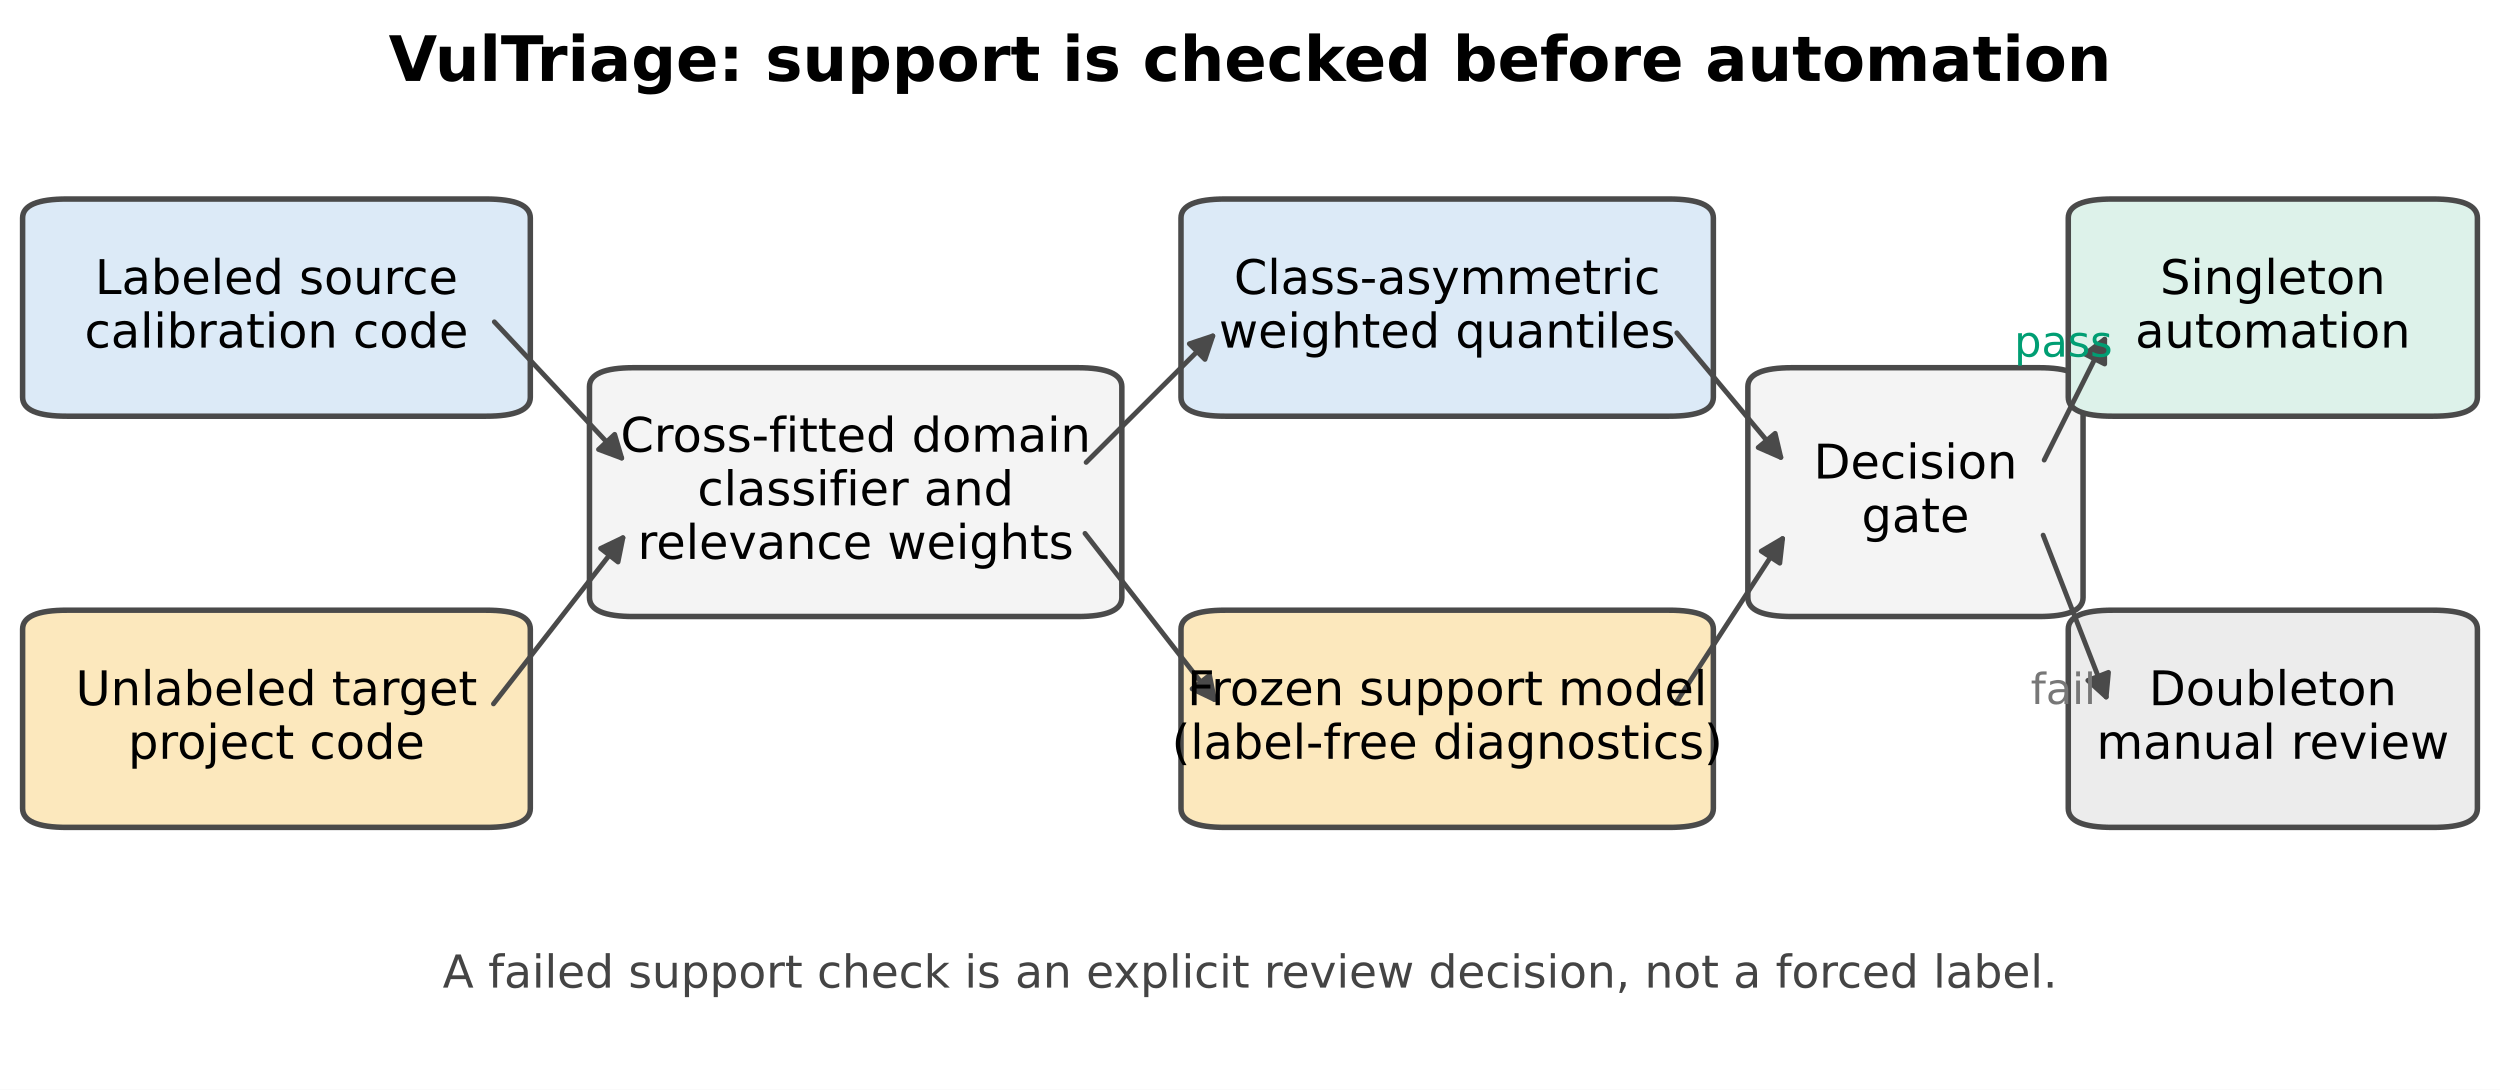
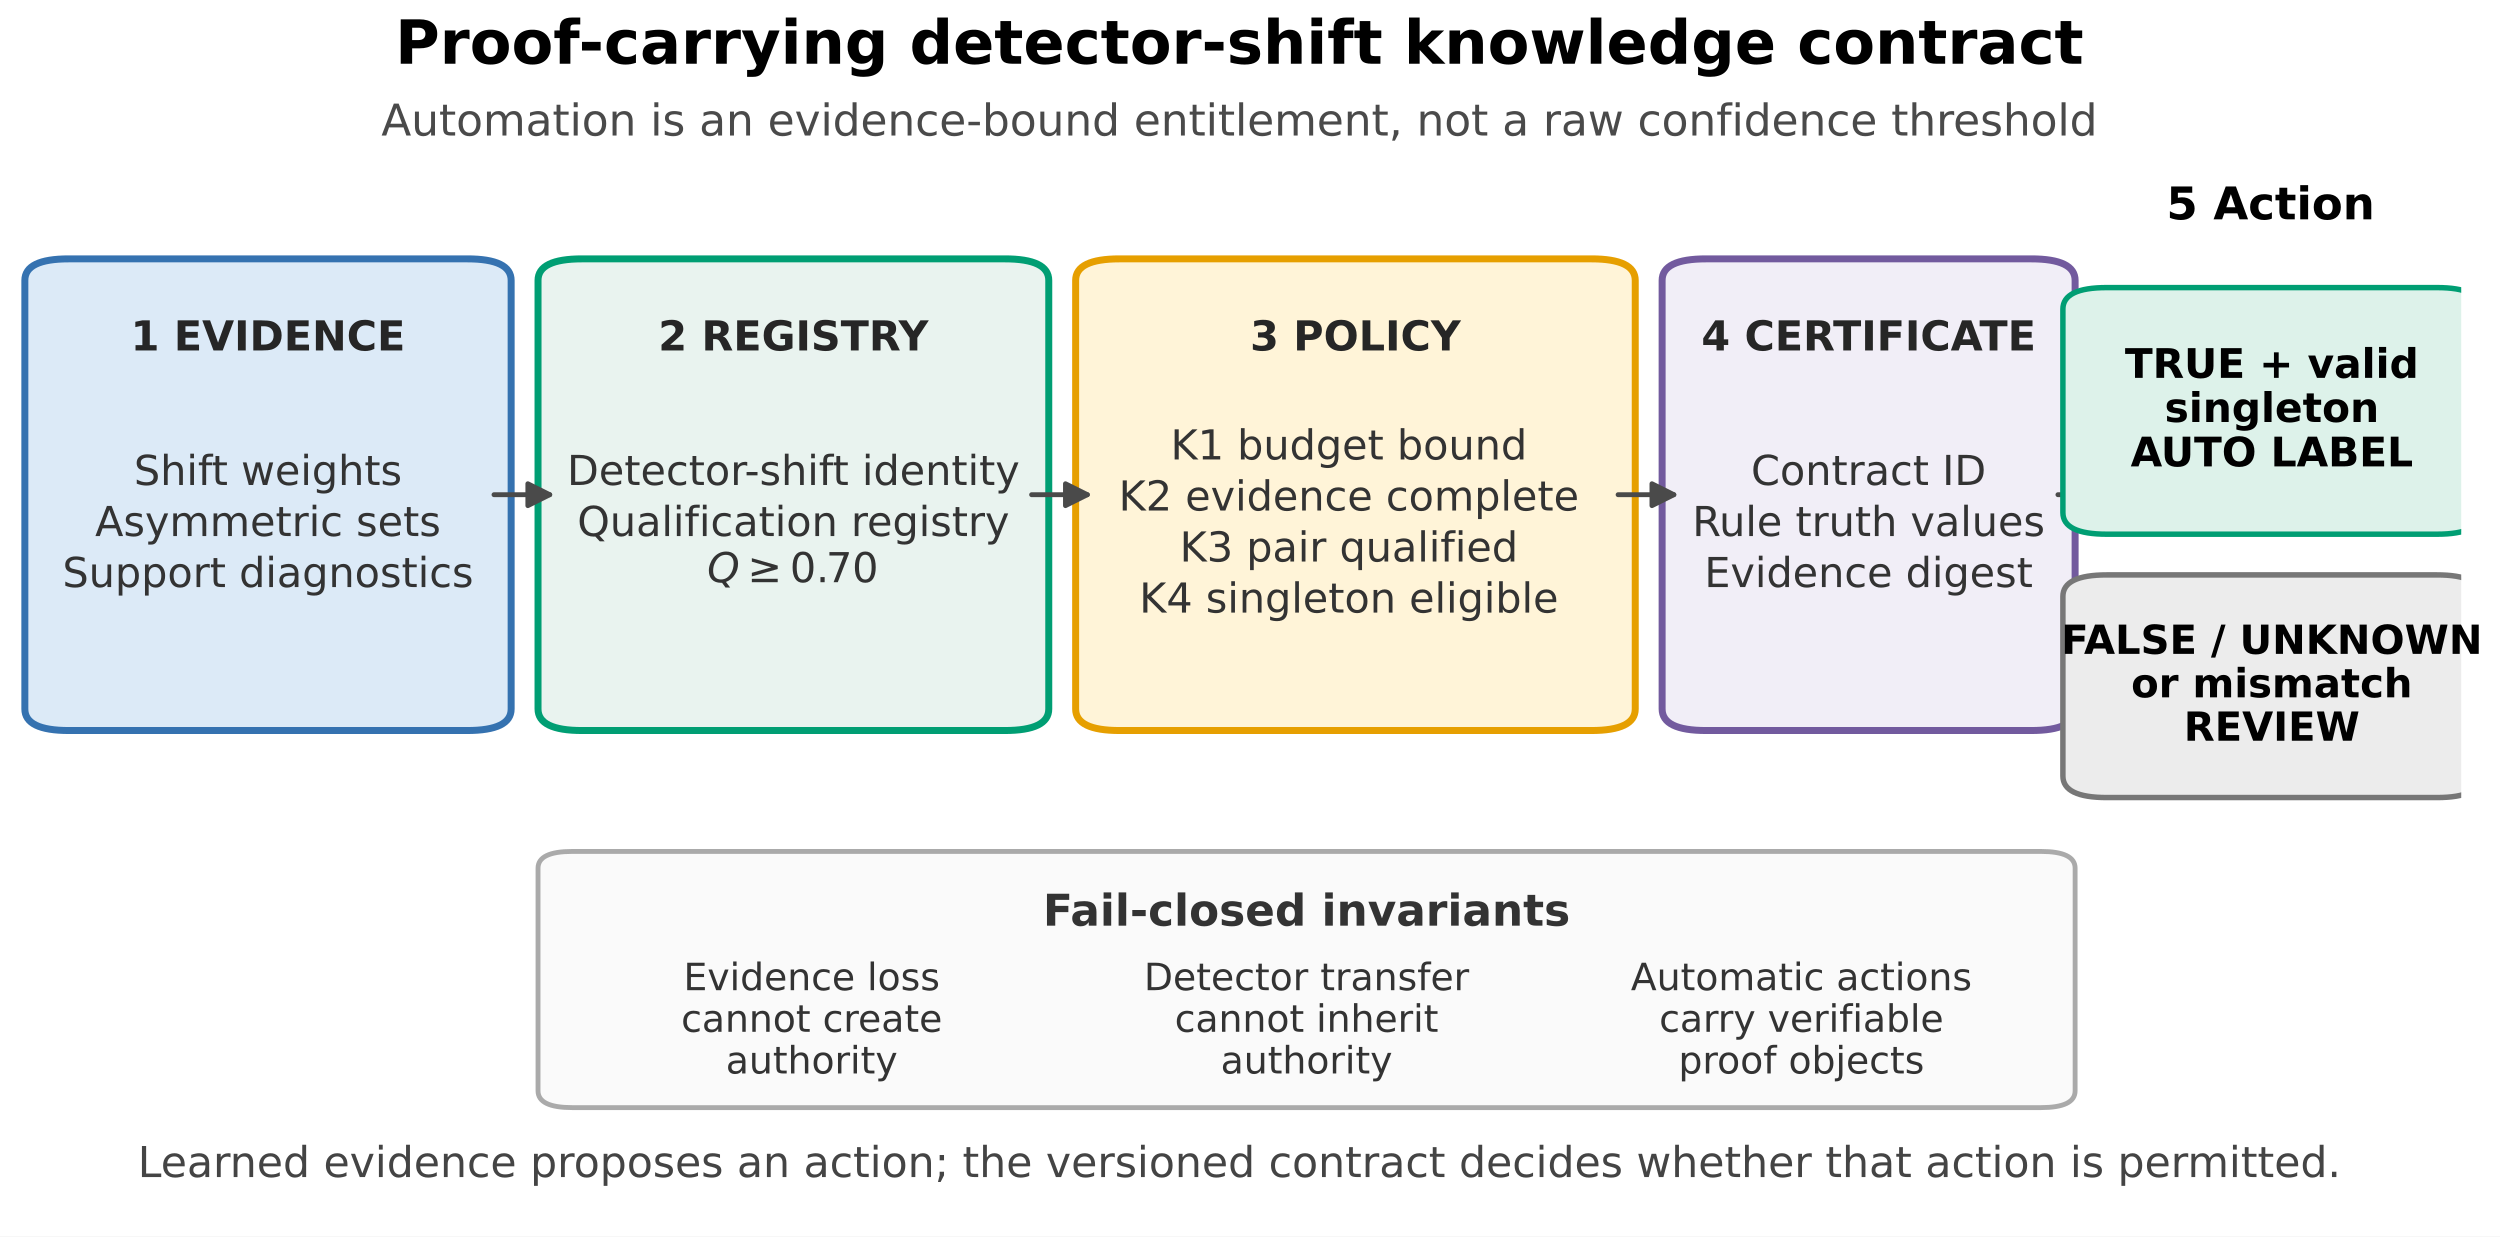
- <svg xmlns="http://www.w3.org/2000/svg" width="407.52pt" height="177.624pt" viewBox="0 0 407.52 177.624" version="1.1">
+ <svg xmlns="http://www.w3.org/2000/svg" width="411.016pt" height="203.282pt" viewBox="0 0 411.016 203.282" version="1.1">
  <defs>
    <style type="text/css">*{stroke-linejoin: round; stroke-linecap: butt}</style>
  </defs>
  <g id="figure_1">
    <g id="patch_1">
-       <path d="M 0 177.624  L 407.52 177.624  L 407.52 0  L 0 0  z " style="fill: #ffffff" />
+       <path d="M 0 203.282  L 411.016 203.282  L 411.016 0  L 0 0  z " style="fill: #ffffff" />
    </g>
    <g id="axes_1">
      <g id="patch_2">
-         <path d="M 10.915 67.845  L 79.214 67.845  Q 86.446 67.845 86.446 64.751  L 86.446 35.534  Q 86.446 32.441 79.214 32.441  L 10.915 32.441  Q 3.684 32.441 3.684 35.534  L 3.684 64.751  Q 3.684 67.845 10.915 67.845  z " clip-path="url(#pda07601844)" style="fill: #dceaf7; stroke: #4a4a4a; stroke-width: 0.9; stroke-linejoin: miter" />
+         <path d="M 11.317 120.103  L 76.804 120.103  Q 84.036 120.103 84.036 116.56  L 84.036 46.101  Q 84.036 42.559 76.804 42.559  L 11.317 42.559  Q 4.085 42.559 4.085 46.101  L 4.085 116.56  Q 4.085 120.103 11.317 120.103  z " clip-path="url(#pa43240dd46)" style="fill: #dceaf7; stroke: #3572b0; stroke-width: 1.15; stroke-linejoin: miter" />
      </g>
      <g id="patch_3">
-         <path d="M 10.915 134.872  L 79.214 134.872  Q 86.446 134.872 86.446 131.778  L 86.446 102.561  Q 86.446 99.468 79.214 99.468  L 10.915 99.468  Q 3.684 99.468 3.684 102.561  L 3.684 131.778  Q 3.684 134.872 10.915 134.872  z " clip-path="url(#pda07601844)" style="fill: #fce8bd; stroke: #4a4a4a; stroke-width: 0.9; stroke-linejoin: miter" />
+         <path d="M 95.687 120.103  L 165.191 120.103  Q 172.423 120.103 172.423 116.56  L 172.423 46.101  Q 172.423 42.559 165.191 42.559  L 95.687 42.559  Q 88.455 42.559 88.455 46.101  L 88.455 116.56  Q 88.455 120.103 95.687 120.103  z " clip-path="url(#pa43240dd46)" style="fill: #e9f3ef; stroke: #009e73; stroke-width: 1.15; stroke-linejoin: miter" />
      </g>
      <g id="patch_4">
-         <path d="M 103.32 100.499  L 175.637 100.499  Q 182.868 100.499 182.868 97.405  L 182.868 63.032  Q 182.868 59.939 175.637 59.939  L 103.32 59.939  Q 96.088 59.939 96.088 63.032  L 96.088 97.405  Q 96.088 100.499 103.32 100.499  z " clip-path="url(#pda07601844)" style="fill: #f4f4f4; stroke: #4a4a4a; stroke-width: 0.9; stroke-linejoin: miter" />
+         <path d="M 184.074 120.103  L 261.613 120.103  Q 268.845 120.103 268.845 116.56  L 268.845 46.101  Q 268.845 42.559 261.613 42.559  L 184.074 42.559  Q 176.842 42.559 176.842 46.101  L 176.842 116.56  Q 176.842 120.103 184.074 120.103  z " clip-path="url(#pa43240dd46)" style="fill: #fff4d8; stroke: #e69f00; stroke-width: 1.15; stroke-linejoin: miter" />
      </g>
      <g id="patch_5">
-         <path d="M 199.742 67.845  L 272.059 67.845  Q 279.291 67.845 279.291 64.751  L 279.291 35.534  Q 279.291 32.441 272.059 32.441  L 199.742 32.441  Q 192.511 32.441 192.511 35.534  L 192.511 64.751  Q 192.511 67.845 199.742 67.845  z " clip-path="url(#pda07601844)" style="fill: #dceaf7; stroke: #4a4a4a; stroke-width: 0.9; stroke-linejoin: miter" />
+         <path d="M 280.496 120.103  L 333.93 120.103  Q 341.162 120.103 341.162 116.56  L 341.162 46.101  Q 341.162 42.559 333.93 42.559  L 280.496 42.559  Q 273.264 42.559 273.264 46.101  L 273.264 116.56  Q 273.264 120.103 280.496 120.103  z " clip-path="url(#pa43240dd46)" style="fill: #f1eef7; stroke: #725a9e; stroke-width: 1.15; stroke-linejoin: miter" />
      </g>
      <g id="patch_6">
-         <path d="M 199.742 134.872  L 272.059 134.872  Q 279.291 134.872 279.291 131.778  L 279.291 102.561  Q 279.291 99.468 272.059 99.468  L 199.742 99.468  Q 192.511 99.468 192.511 102.561  L 192.511 131.778  Q 192.511 134.872 199.742 134.872  z " clip-path="url(#pda07601844)" style="fill: #fce8bd; stroke: #4a4a4a; stroke-width: 0.9; stroke-linejoin: miter" />
+         <path d="M 81.216 81.331  Q 86.246 81.331 90.382 81.331  " clip-path="url(#pa43240dd46)" style="fill: none; stroke: #4a4a4a; stroke-width: 0.8; stroke-linecap: round" />
+         <path d="M 86.782 79.531  L 90.382 81.331  L 86.782 83.131  z " clip-path="url(#pa43240dd46)" style="fill: #4a4a4a; stroke: #4a4a4a; stroke-width: 0.8; stroke-linecap: round" />
      </g>
      <g id="patch_7">
-         <path d="M 292.147 100.499  L 332.323 100.499  Q 339.555 100.499 339.555 97.405  L 339.555 63.032  Q 339.555 59.939 332.323 59.939  L 292.147 59.939  Q 284.916 59.939 284.916 63.032  L 284.916 97.405  Q 284.916 100.499 292.147 100.499  z " clip-path="url(#pda07601844)" style="fill: #f4f4f4; stroke: #4a4a4a; stroke-width: 0.9; stroke-linejoin: miter" />
+         <path d="M 169.603 81.331  Q 174.634 81.331 178.77 81.331  " clip-path="url(#pa43240dd46)" style="fill: none; stroke: #4a4a4a; stroke-width: 0.8; stroke-linecap: round" />
+         <path d="M 175.17 79.531  L 178.77 81.331  L 175.17 83.131  z " clip-path="url(#pa43240dd46)" style="fill: #4a4a4a; stroke: #4a4a4a; stroke-width: 0.8; stroke-linecap: round" />
      </g>
      <g id="patch_8">
-         <path d="M 344.376 67.845  L 396.605 67.845  Q 403.836 67.845 403.836 64.751  L 403.836 35.534  Q 403.836 32.441 396.605 32.441  L 344.376 32.441  Q 337.144 32.441 337.144 35.534  L 337.144 64.751  Q 337.144 67.845 344.376 67.845  z " clip-path="url(#pda07601844)" style="fill: #ddf2ea; stroke: #4a4a4a; stroke-width: 0.9; stroke-linejoin: miter" />
+         <path d="M 266.025 81.331  Q 271.056 81.331 275.192 81.331  " clip-path="url(#pa43240dd46)" style="fill: none; stroke: #4a4a4a; stroke-width: 0.8; stroke-linecap: round" />
+         <path d="M 271.592 79.531  L 275.192 81.331  L 271.592 83.131  z " clip-path="url(#pa43240dd46)" style="fill: #4a4a4a; stroke: #4a4a4a; stroke-width: 0.8; stroke-linecap: round" />
      </g>
      <g id="patch_9">
-         <path d="M 344.376 134.872  L 396.605 134.872  Q 403.836 134.872 403.836 131.778  L 403.836 102.561  Q 403.836 99.468 396.605 99.468  L 344.376 99.468  Q 337.144 99.468 337.144 102.561  L 337.144 131.778  Q 337.144 134.872 344.376 134.872  z " clip-path="url(#pda07601844)" style="fill: #ececec; stroke: #4a4a4a; stroke-width: 0.9; stroke-linejoin: miter" />
+         <path d="M 338.337 81.331  Q 341.361 81.331 343.49 81.331  " clip-path="url(#pa43240dd46)" style="fill: none; stroke: #4a4a4a; stroke-width: 0.8; stroke-linecap: round" />
+         <path d="M 339.89 79.531  L 343.49 81.331  L 339.89 83.131  z " clip-path="url(#pa43240dd46)" style="fill: #4a4a4a; stroke: #4a4a4a; stroke-width: 0.8; stroke-linecap: round" />
      </g>
      <g id="patch_10">
-         <path d="M 80.583 52.465  Q 91.267 63.892 101.341 74.665  " clip-path="url(#pda07601844)" style="fill: none; stroke: #4a4a4a; stroke-width: 0.8; stroke-linecap: round" />
-         <path d="M 100.197 70.806  L 101.341 74.665  L 97.567 73.265  z " clip-path="url(#pda07601844)" style="fill: #4a4a4a; stroke: #4a4a4a; stroke-width: 0.8; stroke-linecap: round" />
+         <path d="M 346.385 87.826  L 400.622 87.826  Q 407.854 87.826 407.854 84.283  L 407.854 50.825  Q 407.854 47.282 400.622 47.282  L 346.385 47.282  Q 339.153 47.282 339.153 50.825  L 339.153 84.283  Q 339.153 87.826 346.385 87.826  z " clip-path="url(#pa43240dd46)" style="fill: #ddf2ea; stroke: #009e73; stroke-width: 0.9; stroke-linejoin: miter" />
      </g>
      <g id="patch_11">
-         <path d="M 80.441 114.736  Q 91.265 100.845 101.539 87.661  " clip-path="url(#pda07601844)" style="fill: none; stroke: #4a4a4a; stroke-width: 0.8; stroke-linecap: round" />
-         <path d="M 97.906 89.394  L 101.539 87.661  L 100.746 91.607  z " clip-path="url(#pda07601844)" style="fill: #4a4a4a; stroke: #4a4a4a; stroke-width: 0.8; stroke-linecap: round" />
+         <path d="M 346.385 131.124  L 400.622 131.124  Q 407.854 131.124 407.854 127.582  L 407.854 98.06  Q 407.854 94.517 400.622 94.517  L 346.385 94.517  Q 339.153 94.517 339.153 98.06  L 339.153 127.582  Q 339.153 131.124 346.385 131.124  z " clip-path="url(#pa43240dd46)" style="fill: #ececec; stroke: #777777; stroke-width: 0.9; stroke-linejoin: miter" />
      </g>
      <g id="patch_12">
-         <path d="M 177.052 75.369  Q 187.69 64.751 197.694 54.765  " clip-path="url(#pda07601844)" style="fill: none; stroke: #4a4a4a; stroke-width: 0.8; stroke-linecap: round" />
-         <path d="M 193.874 56.034  L 197.694 54.765  L 196.418 58.582  z " clip-path="url(#pda07601844)" style="fill: #4a4a4a; stroke: #4a4a4a; stroke-width: 0.8; stroke-linecap: round" />
-       </g>
-       <g id="patch_13">
-         <path d="M 176.864 86.949  Q 187.687 100.84 197.961 114.024  " clip-path="url(#pda07601844)" style="fill: none; stroke: #4a4a4a; stroke-width: 0.8; stroke-linecap: round" />
-         <path d="M 197.168 110.078  L 197.961 114.024  L 194.328 112.291  z " clip-path="url(#pda07601844)" style="fill: #4a4a4a; stroke: #4a4a4a; stroke-width: 0.8; stroke-linecap: round" />
-       </g>
-       <g id="patch_14">
-         <path d="M 273.342 54.257  Q 282.103 64.751 290.291 74.558  " clip-path="url(#pda07601844)" style="fill: none; stroke: #4a4a4a; stroke-width: 0.8; stroke-linecap: round" />
-         <path d="M 289.365 70.641  L 290.291 74.558  L 286.602 72.948  z " clip-path="url(#pda07601844)" style="fill: #4a4a4a; stroke: #4a4a4a; stroke-width: 0.8; stroke-linecap: round" />
-       </g>
-       <g id="patch_15">
-         <path d="M 273.15 114.63  Q 282.105 100.84 290.573 87.8  " clip-path="url(#pda07601844)" style="fill: none; stroke: #4a4a4a; stroke-width: 0.8; stroke-linecap: round" />
-         <path d="M 287.102 89.839  L 290.573 87.8  L 290.122 91.799  z " clip-path="url(#pda07601844)" style="fill: #4a4a4a; stroke: #4a4a4a; stroke-width: 0.8; stroke-linecap: round" />
-       </g>
-       <g id="patch_16">
-         <path d="M 333.219 74.993  Q 338.35 64.75 343.081 55.307  " clip-path="url(#pda07601844)" style="fill: none; stroke: #4a4a4a; stroke-width: 0.8; stroke-linecap: round" />
-         <path d="M 339.859 57.719  L 343.081 55.307  L 343.078 59.331  z " clip-path="url(#pda07601844)" style="fill: #4a4a4a; stroke: #4a4a4a; stroke-width: 0.8; stroke-linecap: round" />
-       </g>
-       <g id="patch_17">
-         <path d="M 333.049 87.236  Q 338.349 100.842 343.325 113.614  " clip-path="url(#pda07601844)" style="fill: none; stroke: #4a4a4a; stroke-width: 0.8; stroke-linecap: round" />
-         <path d="M 343.696 109.606  L 343.325 113.614  L 340.341 110.913  z " clip-path="url(#pda07601844)" style="fill: #4a4a4a; stroke: #4a4a4a; stroke-width: 0.8; stroke-linecap: round" />
+         <path d="M 94.08 182.099  L 335.537 182.099  Q 341.162 182.099 341.162 179.343  L 341.162 142.736  Q 341.162 139.981 335.537 139.981  L 94.08 139.981  Q 88.455 139.981 88.455 142.736  L 88.455 179.343  Q 88.455 182.099 94.08 182.099  z " clip-path="url(#pa43240dd46)" style="fill: #fafafa; stroke: #aaaaaa; stroke-width: 0.8; stroke-linejoin: miter" />
      </g>
      <g id="text_1">
-         <text style="font-size: 7.8px; font-family: 'DejaVu Sans'" transform="translate(15.47842 47.92777)">Labeled source</text>
-         <text style="font-size: 7.8px; font-family: 'DejaVu Sans'" transform="translate(13.77827 56.66206)">calibration code</text>
+         <text style="font-weight: 700; font-size: 10px; font-family: 'DejaVu Sans'; text-anchor: middle" x="203.76" y="10.478" transform="rotate(-0 203.76 10.47844)">Proof-carrying detector-shift knowledge contract</text>
      </g>
      <g id="text_2">
-         <text style="font-size: 7.8px; font-family: 'DejaVu Sans'" transform="translate(12.33283 114.9547)">Unlabeled target</text>
-         <text style="font-size: 7.8px; font-family: 'DejaVu Sans'" transform="translate(20.8848 123.689)">project code</text>
+         <text style="font-size: 7.2px; font-family: 'DejaVu Sans'; text-anchor: middle; fill: #4a4a4a" x="203.76" y="22.287" transform="rotate(-0 203.76 22.28716)">Automation is an evidence-bound entitlement, not a raw confidence threshold</text>
      </g>
      <g id="text_3">
-         <text style="font-size: 7.8px; font-family: 'DejaVu Sans'" transform="translate(101.1475 73.63682)">Cross-fitted domain</text>
-         <text style="font-size: 7.8px; font-family: 'DejaVu Sans'" transform="translate(113.6775 82.37111)">classifier and</text>
-         <text style="font-size: 7.8px; font-family: 'DejaVu Sans'" transform="translate(103.9457 91.10541)">relevance weights</text>
+         <text style="font-weight: 700; font-size: 6.8px; font-family: 'DejaVu Sans'; text-anchor: middle; fill: #262626" x="44.06" y="57.622" transform="rotate(-0 44.0604 57.62157)">1  EVIDENCE</text>
      </g>
      <g id="text_4">
-         <text style="font-size: 7.8px; font-family: 'DejaVu Sans'" transform="translate(201.1463 47.92777)">Class-asymmetric</text>
-         <text style="font-size: 7.8px; font-family: 'DejaVu Sans'" transform="translate(198.7003 56.66206)">weighted quantiles</text>
+         <text style="font-size: 6.8px; font-family: 'DejaVu Sans'; fill: #333333" transform="translate(22.01724 79.73788)">Shift weights</text>
+         <text style="font-size: 6.8px; font-family: 'DejaVu Sans'; fill: #333333" transform="translate(15.64278 88.12743)">Asymmetric sets</text>
+         <text style="font-size: 6.8px; font-family: 'DejaVu Sans'; fill: #333333" transform="translate(10.26918 96.51699)">Support diagnostics</text>
      </g>
      <g id="text_5">
-         <text style="font-size: 7.8px; font-family: 'DejaVu Sans'" transform="translate(193.5236 114.9547)">Frozen support model</text>
-         <text style="font-size: 7.8px; font-family: 'DejaVu Sans'" transform="translate(190.9874 123.689)">(label-free diagnostics)</text>
+         <text style="font-weight: 700; font-size: 6.8px; font-family: 'DejaVu Sans'; text-anchor: middle; fill: #262626" x="130.439" y="57.622" transform="rotate(-0 130.4388 57.62157)">2  REGISTRY</text>
      </g>
      <g id="text_6">
-         <text style="font-size: 7.8px; font-family: 'DejaVu Sans'" transform="translate(295.6316 78.00397)">Decision</text>
-         <text style="font-size: 7.8px; font-family: 'DejaVu Sans'" transform="translate(303.4407 86.73826)">gate</text>
+         <text style="font-size: 6.8px; font-family: 'DejaVu Sans'; fill: #333333" transform="translate(93.21943 79.73788)">Detector-shift identity</text>
+         <text style="font-size: 6.8px; font-family: 'DejaVu Sans'; fill: #333333" transform="translate(94.91677 88.12743)">Qualification registry</text>
+         <g style="fill: #333333" transform="translate(116.2608 96.51699)">
+           <text>
+             <tspan x="0" y="-0.797" style="font-style: oblique; font-size: 6.8px; font-family: 'DejaVu Sans'; fill: #333333">Q</tspan>
+             <tspan x="6.628" y="-0.797" style="font-size: 6.8px; font-family: 'DejaVu Sans'; fill: #333333">≥</tspan>
+             <tspan x="13.599" y="-0.797" style="font-size: 6.8px; font-family: 'DejaVu Sans'; fill: #333333">0</tspan>
+             <tspan x="17.893" y="-0.797" style="font-size: 6.8px; font-family: 'DejaVu Sans'; fill: #333333">.</tspan>
+             <tspan x="19.539" y="-0.797" style="font-size: 6.8px; font-family: 'DejaVu Sans'; fill: #333333">7</tspan>
+             <tspan x="23.834" y="-0.797" style="font-size: 6.8px; font-family: 'DejaVu Sans'; fill: #333333">0</tspan>
+           </text>
+         </g>
      </g>
      <g id="text_7">
-         <text style="font-size: 7.8px; font-family: 'DejaVu Sans'" transform="translate(352.1135 47.92777)">Singleton</text>
-         <text style="font-size: 7.8px; font-family: 'DejaVu Sans'" transform="translate(348.0544 56.66206)">automation</text>
+         <text style="font-weight: 700; font-size: 6.8px; font-family: 'DejaVu Sans'; text-anchor: middle; fill: #262626" x="222.844" y="57.622" transform="rotate(-0 222.8436 57.62157)">3  POLICY</text>
      </g>
      <g id="text_8">
-         <text style="font-size: 7.8px; font-family: 'DejaVu Sans'" transform="translate(350.2835 114.9547)">Doubleton</text>
-         <text style="font-size: 7.8px; font-family: 'DejaVu Sans'" transform="translate(341.7492 123.689)">manual review</text>
+         <text style="font-size: 6.8px; font-family: 'DejaVu Sans'; fill: #333333" transform="translate(192.4471 75.5431)">K1  budget bound</text>
+         <text style="font-size: 6.8px; font-family: 'DejaVu Sans'; fill: #333333" transform="translate(183.9115 83.93266)">K2  evidence complete</text>
+         <text style="font-size: 6.8px; font-family: 'DejaVu Sans'; fill: #333333" transform="translate(193.9468 92.32221)">K3  pair qualified</text>
+         <text style="font-size: 6.8px; font-family: 'DejaVu Sans'; fill: #333333" transform="translate(187.2961 100.7118)">K4  singleton eligible</text>
      </g>
      <g id="text_9">
-         <text style="font-size: 7px; font-family: 'DejaVu Sans'; text-anchor: middle; fill: #009e73" x="336.341" y="58.139" transform="rotate(-0 336.3408 58.13934)">pass</text>
+         <text style="font-weight: 700; font-size: 6.8px; font-family: 'DejaVu Sans'; text-anchor: middle; fill: #262626" x="307.213" y="57.622" transform="rotate(-0 307.2132 57.62157)">4  CERTIFICATE</text>
      </g>
      <g id="text_10">
-         <text style="font-size: 7px; font-family: 'DejaVu Sans'; text-anchor: middle; fill: #777777" x="336.341" y="114.755" transform="rotate(-0 336.3408 114.7546)">fail</text>
+         <text style="font-size: 6.8px; font-family: 'DejaVu Sans'; fill: #333333" transform="translate(287.8858 79.73788)">Contract ID</text>
+         <text style="font-size: 6.8px; font-family: 'DejaVu Sans'; fill: #333333" transform="translate(278.2197 88.12743)">Rule truth values</text>
+         <text style="font-size: 6.8px; font-family: 'DejaVu Sans'; fill: #333333" transform="translate(280.2029 96.51699)">Evidence digest</text>
      </g>
      <g id="text_11">
-         <text style="font-weight: 700; font-size: 10.2px; font-family: 'DejaVu Sans'; text-anchor: middle" x="203.76" y="13.192" transform="rotate(-0 203.76 13.19184)">VulTriage: support is checked before automation</text>
+         <text style="font-weight: 700; font-size: 7.4px; font-family: 'DejaVu Sans'; text-anchor: middle" x="373.303" y="36.064" transform="rotate(-0 373.3027 36.064)">5  Action</text>
      </g>
      <g id="text_12">
-         <text style="font-size: 7.4px; font-family: 'DejaVu Sans'; text-anchor: middle; fill: #444444" x="203.76" y="160.995" transform="rotate(-0 203.76 160.9949)">A failed support check is an explicit review decision, not a forced label.</text>
+         <text style="font-weight: 700; font-size: 6.7px; font-family: 'DejaVu Sans'" transform="translate(349.3511 62.12854)">TRUE + valid</text>
+         <text style="font-weight: 700; font-size: 6.7px; font-family: 'DejaVu Sans'" transform="translate(355.8706 69.37653)">singleton</text>
+         <text style="font-weight: 700; font-size: 6.7px; font-family: 'DejaVu Sans'" transform="translate(350.2923 76.67686)">AUTO LABEL</text>
+       </g>
+       <g id="text_13">
+         <text style="font-weight: 700; font-size: 6.6px; font-family: 'DejaVu Sans'" transform="translate(338.8711 107.5021)">FALSE / UNKNOWN</text>
+         <text style="font-weight: 700; font-size: 6.6px; font-family: 'DejaVu Sans'" transform="translate(350.3778 114.6419)">or mismatch</text>
+         <text style="font-weight: 700; font-size: 6.6px; font-family: 'DejaVu Sans'" transform="translate(359.0326 121.7817)">REVIEW</text>
+       </g>
+       <g id="text_14">
+         <text style="font-weight: 700; font-size: 7.2px; font-family: 'DejaVu Sans'; text-anchor: middle; fill: #333333" x="214.808" y="152.183" transform="rotate(-0 214.8084 152.1831)">Fail-closed invariants</text>
+       </g>
+       <g id="text_15">
+         <text style="font-size: 6.2px; font-family: 'DejaVu Sans'; fill: #333333" transform="translate(112.372 162.7904)">Evidence loss</text>
+         <text style="font-size: 6.2px; font-family: 'DejaVu Sans'; fill: #333333" transform="translate(111.9821 169.6388)">cannot create</text>
+         <text style="font-size: 6.2px; font-family: 'DejaVu Sans'; fill: #333333" transform="translate(119.3252 176.4873)">authority</text>
+       </g>
+       <g id="text_16">
+         <text style="font-size: 6.2px; font-family: 'DejaVu Sans'; fill: #333333" transform="translate(188.0728 162.7904)">Detector transfer</text>
+         <text style="font-size: 6.2px; font-family: 'DejaVu Sans'; fill: #333333" transform="translate(193.1287 169.6388)">cannot inherit</text>
+         <text style="font-size: 6.2px; font-family: 'DejaVu Sans'; fill: #333333" transform="translate(200.6816 176.4873)">authority</text>
+       </g>
+       <g id="text_17">
+         <text style="font-size: 6.2px; font-family: 'DejaVu Sans'; fill: #333333" transform="translate(268.1248 162.7904)">Automatic actions</text>
+         <text style="font-size: 6.2px; font-family: 'DejaVu Sans'; fill: #333333" transform="translate(272.7792 169.6388)">carry verifiable</text>
+         <text style="font-size: 6.2px; font-family: 'DejaVu Sans'; fill: #333333" transform="translate(275.9538 176.4873)">proof objects</text>
+       </g>
+       <g id="text_18">
+         <text style="font-size: 7px; font-family: 'DejaVu Sans'; text-anchor: middle; fill: #444444" x="203.76" y="193.514" transform="rotate(-0 203.76 193.5136)">Learned evidence proposes an action; the versioned contract decides whether that action is permitted.</text>
      </g>
    </g>
  </g>
  <defs>
-     <clipPath id="pda07601844">
-       <rect x="2.88" y="2.88" width="401.76" height="171.864" />
+     <clipPath id="pa43240dd46">
+       <rect x="2.88" y="3.59" width="401.76" height="196.812" />
    </clipPath>
  </defs>
</svg>
